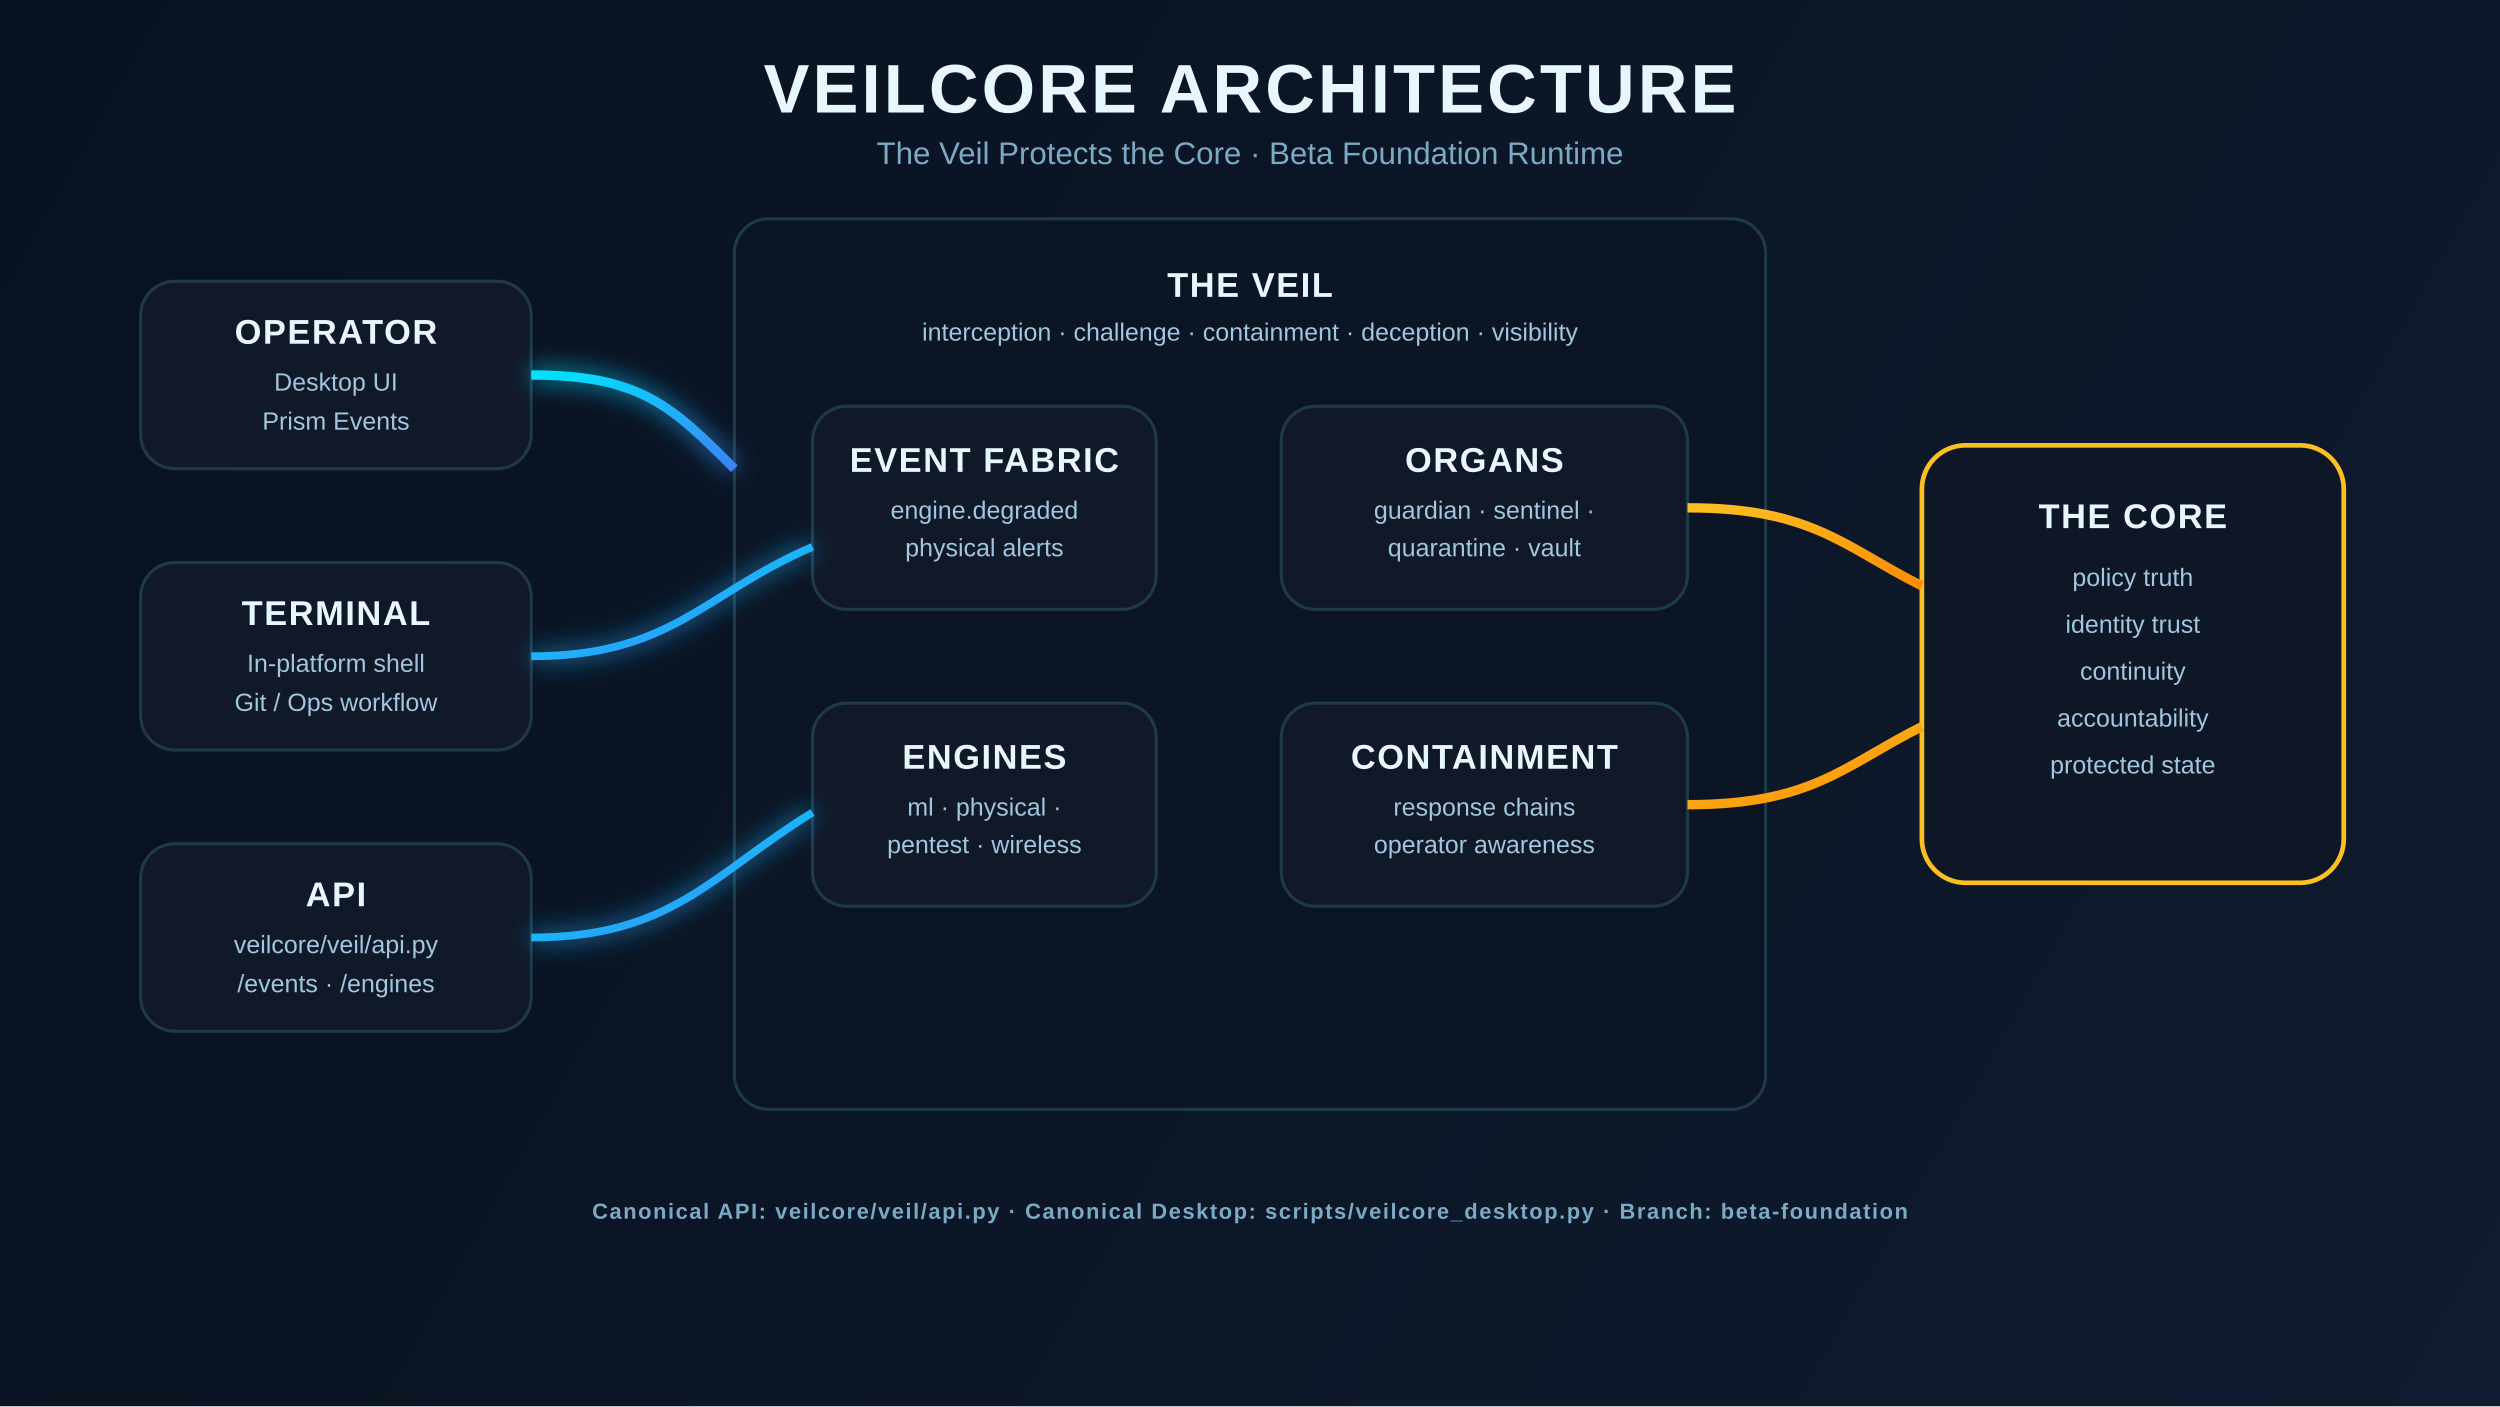
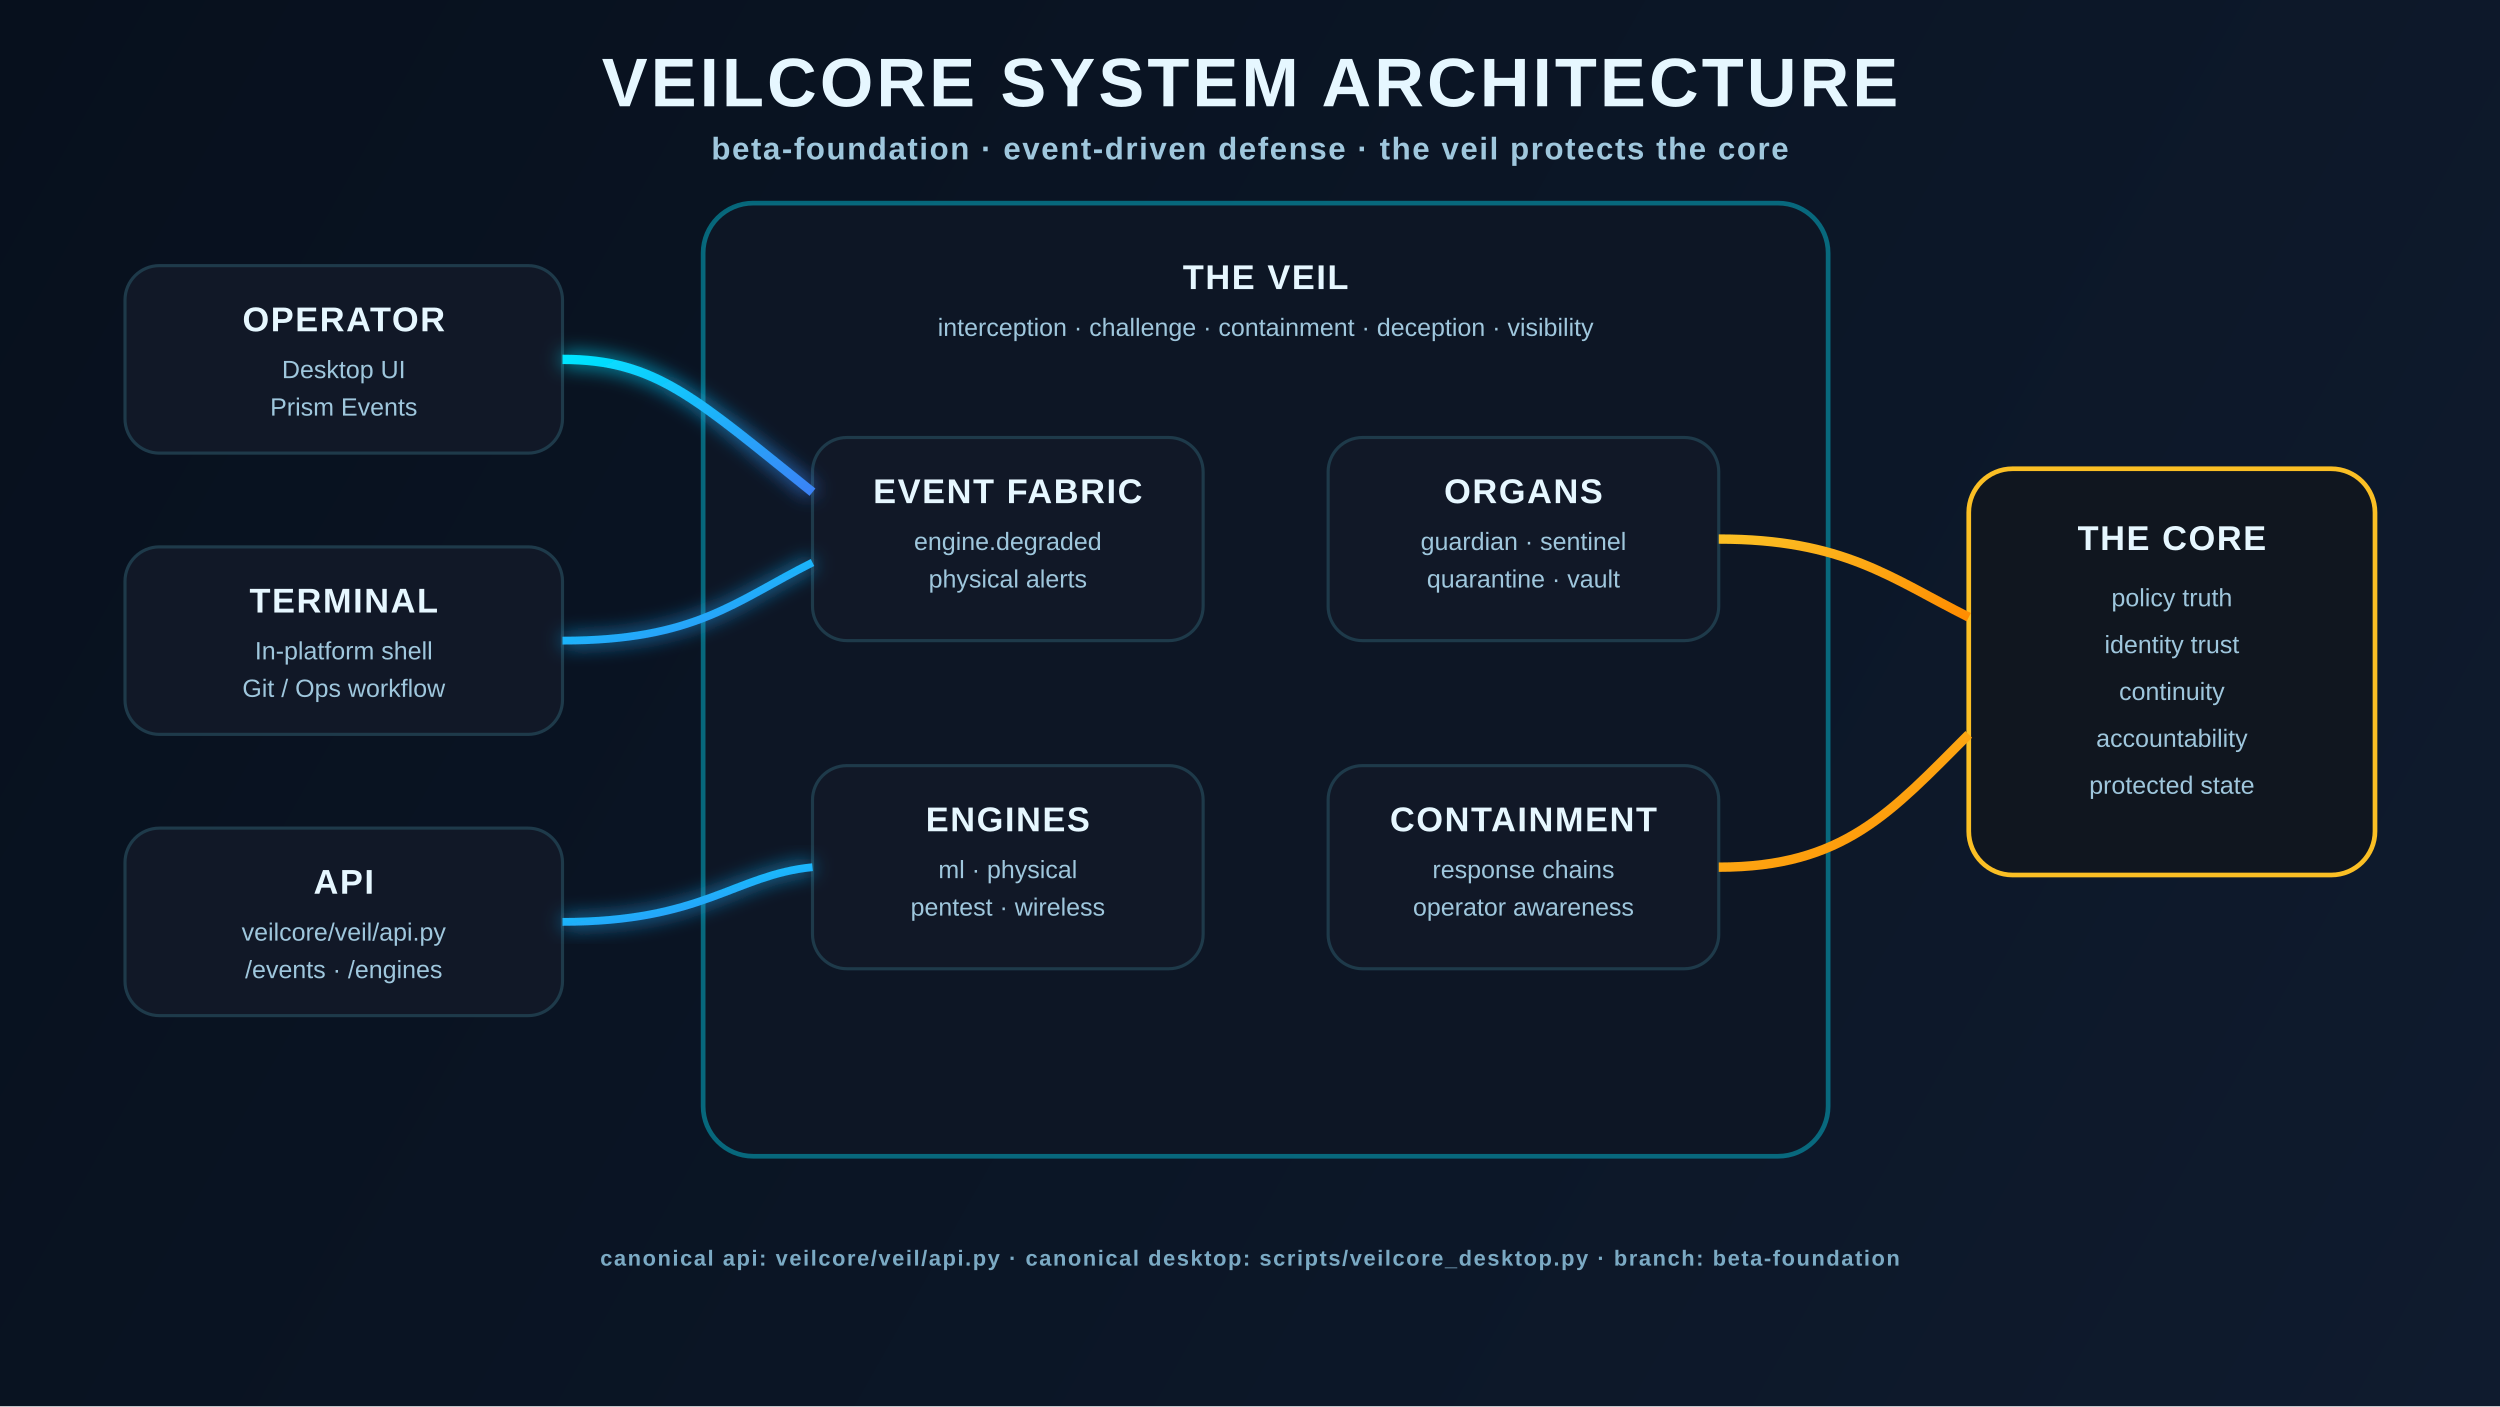
- <svg xmlns="http://www.w3.org/2000/svg" width="1600" height="900" viewBox="0 0 1600 900" fill="none">
+ <svg xmlns="http://www.w3.org/2000/svg" width="1600" height="900" viewBox="0 0 1600 900">
  <defs>
    <linearGradient id="bg" x1="0" y1="0" x2="1600" y2="900" gradientUnits="userSpaceOnUse">
-       <stop stop-color="#08111f" />
-       <stop offset="1" stop-color="#0f1b2e" />
+       <stop offset="0%" stop-color="#07101d" />
+       <stop offset="100%" stop-color="#0f1b2e" />
    </linearGradient>
-     <linearGradient id="cyanLine" x1="0" y1="0" x2="1" y2="1">
-       <stop stop-color="#00e5ff" />
-       <stop offset="1" stop-color="#3b82f6" />
+     <linearGradient id="cyan" x1="0" y1="0" x2="1" y2="1">
+       <stop offset="0%" stop-color="#00e5ff" />
+       <stop offset="100%" stop-color="#3b82f6" />
    </linearGradient>
-     <linearGradient id="goldLine" x1="0" y1="0" x2="1" y2="1">
-       <stop stop-color="#fbbf24" />
-       <stop offset="1" stop-color="#ff8c00" />
+     <linearGradient id="gold" x1="0" y1="0" x2="1" y2="1">
+       <stop offset="0%" stop-color="#fbbf24" />
+       <stop offset="100%" stop-color="#ff8c00" />
    </linearGradient>
-     <filter id="glowCyan" x="-40%" y="-40%" width="180%" height="180%">
-       <feGaussianBlur stdDeviation="8" result="blur" />
+     <filter id="glow" x="-40%" y="-40%" width="180%" height="180%">
+       <feGaussianBlur stdDeviation="6" result="blur" />
      <feMerge>
        <feMergeNode in="blur" />
        <feMergeNode in="SourceGraphic" />
      </feMerge>
    </filter>
    <style>
      .title { font: 700 44px 'Segoe UI', Arial, sans-serif; fill: #e6f7ff; letter-spacing: 2px; }
-       .subtitle { font: 500 20px 'Segoe UI', Arial, sans-serif; fill: #7baac4; }
+       .sub { font: 600 20px 'Segoe UI', Arial, sans-serif; fill: #9fc7dd; letter-spacing: 1px; }
      .label { font: 700 22px 'Segoe UI', Arial, sans-serif; fill: #e6f7ff; letter-spacing: 1px; }
      .body { font: 500 16px 'Segoe UI', Arial, sans-serif; fill: #9fc7dd; }
-       .small { font: 600 14px 'Segoe UI', Arial, sans-serif; fill: #7baac4; letter-spacing: 1px; }
-       .box { fill: #111827; stroke: #1e3a4a; stroke-width: 2; rx: 22; }
-       .box2 { fill: #0c1524; stroke: #1e3a4a; stroke-width: 2; rx: 22; }
-       .cyan { stroke: #00e5ff; }
-       .gold { stroke: #fbbf24; }
+       .tiny { font: 600 14px 'Segoe UI', Arial, sans-serif; fill: #7baac4; letter-spacing: 1px; }
    </style>
  </defs>
  <rect width="1600" height="900" fill="url(#bg)" />
-   <text x="800" y="72" text-anchor="middle" class="title">VEILCORE ARCHITECTURE</text>
-   <text x="800" y="105" text-anchor="middle" class="subtitle">The Veil Protects the Core · Beta Foundation Runtime</text>
-   <rect x="90" y="180" width="250" height="120" rx="22" class="box" />
-   <text x="215" y="220" text-anchor="middle" class="label">OPERATOR</text>
-   <text x="215" y="250" text-anchor="middle" class="body">Desktop UI</text>
-   <text x="215" y="275" text-anchor="middle" class="body">Prism Events</text>
-   <rect x="90" y="360" width="250" height="120" rx="22" class="box" />
-   <text x="215" y="400" text-anchor="middle" class="label">TERMINAL</text>
-   <text x="215" y="430" text-anchor="middle" class="body">In-platform shell</text>
-   <text x="215" y="455" text-anchor="middle" class="body">Git / Ops workflow</text>
-   <rect x="90" y="540" width="250" height="120" rx="22" class="box" />
-   <text x="215" y="580" text-anchor="middle" class="label">API</text>
-   <text x="215" y="610" text-anchor="middle" class="body">veilcore/veil/api.py</text>
-   <text x="215" y="635" text-anchor="middle" class="body">/events · /engines</text>
-   <rect x="470" y="140" width="660" height="570" rx="32" class="box2" />
-   <text x="800" y="190" text-anchor="middle" class="label">THE VEIL</text>
-   <text x="800" y="218" text-anchor="middle" class="body">interception · challenge · containment · deception · visibility</text>
-   <rect x="520" y="260" width="220" height="130" rx="22" class="box" />
-   <text x="630" y="302" text-anchor="middle" class="label">EVENT FABRIC</text>
-   <text x="630" y="332" text-anchor="middle" class="body">engine.degraded</text>
-   <text x="630" y="356" text-anchor="middle" class="body">physical alerts</text>
-   <rect x="820" y="260" width="260" height="130" rx="22" class="box" />
-   <text x="950" y="302" text-anchor="middle" class="label">ORGANS</text>
-   <text x="950" y="332" text-anchor="middle" class="body">guardian · sentinel ·</text>
-   <text x="950" y="356" text-anchor="middle" class="body">quarantine · vault</text>
-   <rect x="520" y="450" width="220" height="130" rx="22" class="box" />
-   <text x="630" y="492" text-anchor="middle" class="label">ENGINES</text>
-   <text x="630" y="522" text-anchor="middle" class="body">ml · physical ·</text>
-   <text x="630" y="546" text-anchor="middle" class="body">pentest · wireless</text>
-   <rect x="820" y="450" width="260" height="130" rx="22" class="box" />
-   <text x="950" y="492" text-anchor="middle" class="label">CONTAINMENT</text>
-   <text x="950" y="522" text-anchor="middle" class="body">response chains</text>
-   <text x="950" y="546" text-anchor="middle" class="body">operator awareness</text>
-   <rect x="1230" y="285" width="270" height="280" rx="28" fill="#0f1726" stroke="#fbbf24" stroke-width="3" />
-   <text x="1365" y="338" text-anchor="middle" class="label">THE CORE</text>
-   <text x="1365" y="375" text-anchor="middle" class="body">policy truth</text>
-   <text x="1365" y="405" text-anchor="middle" class="body">identity trust</text>
-   <text x="1365" y="435" text-anchor="middle" class="body">continuity</text>
-   <text x="1365" y="465" text-anchor="middle" class="body">accountability</text>
-   <text x="1365" y="495" text-anchor="middle" class="body">protected state</text>
-   <path d="M340 240 C410 240, 430 260, 470 300" stroke="url(#cyanLine)" stroke-width="6" fill="none" filter="url(#glowCyan)" />
-   <path d="M340 420 C430 420, 450 380, 520 350" stroke="url(#cyanLine)" stroke-width="5" fill="none" filter="url(#glowCyan)" />
-   <path d="M340 600 C430 600, 455 560, 520 520" stroke="url(#cyanLine)" stroke-width="5" fill="none" filter="url(#glowCyan)" />
-   <path d="M740 325 C785 325, 780 325, 820 325" stroke="url(#cyanLine)" stroke-width="5" fill="none" />
-   <path d="M740 515 C780 515, 785 515, 820 515" stroke="url(#cyanLine)" stroke-width="5" fill="none" />
-   <path d="M1080 325 C1160 325, 1180 350, 1230 375" stroke="url(#goldLine)" stroke-width="6" fill="none" />
-   <path d="M1080 515 C1160 515, 1180 490, 1230 465" stroke="url(#goldLine)" stroke-width="6" fill="none" />
-   <text x="800" y="780" text-anchor="middle" class="small">Canonical API: veilcore/veil/api.py · Canonical Desktop: scripts/veilcore_desktop.py · Branch: beta-foundation</text>
+   <text x="800" y="68" text-anchor="middle" class="title">VEILCORE SYSTEM ARCHITECTURE</text>
+   <text x="800" y="102" text-anchor="middle" class="sub">beta-foundation · event-driven defense · the veil protects the core</text>
+   <rect x="80" y="170" width="280" height="120" rx="22" fill="#111827" stroke="#1e3a4a" stroke-width="2" />
+   <text x="220" y="212" text-anchor="middle" class="label">OPERATOR</text>
+   <text x="220" y="242" text-anchor="middle" class="body">Desktop UI</text>
+   <text x="220" y="266" text-anchor="middle" class="body">Prism Events</text>
+   <rect x="80" y="350" width="280" height="120" rx="22" fill="#111827" stroke="#1e3a4a" stroke-width="2" />
+   <text x="220" y="392" text-anchor="middle" class="label">TERMINAL</text>
+   <text x="220" y="422" text-anchor="middle" class="body">In-platform shell</text>
+   <text x="220" y="446" text-anchor="middle" class="body">Git / Ops workflow</text>
+   <rect x="80" y="530" width="280" height="120" rx="22" fill="#111827" stroke="#1e3a4a" stroke-width="2" />
+   <text x="220" y="572" text-anchor="middle" class="label">API</text>
+   <text x="220" y="602" text-anchor="middle" class="body">veilcore/veil/api.py</text>
+   <text x="220" y="626" text-anchor="middle" class="body">/events · /engines</text>
+   <rect x="450" y="130" width="720" height="610" rx="32" fill="#0d1625" stroke="#00e5ff" stroke-opacity="0.4" stroke-width="3" />
+   <text x="810" y="185" text-anchor="middle" class="label">THE VEIL</text>
+   <text x="810" y="215" text-anchor="middle" class="body">interception · challenge · containment · deception · visibility</text>
+   <rect x="520" y="280" width="250" height="130" rx="22" fill="#111827" stroke="#1e3a4a" stroke-width="2" />
+   <text x="645" y="322" text-anchor="middle" class="label">EVENT FABRIC</text>
+   <text x="645" y="352" text-anchor="middle" class="body">engine.degraded</text>
+   <text x="645" y="376" text-anchor="middle" class="body">physical alerts</text>
+   <rect x="850" y="280" width="250" height="130" rx="22" fill="#111827" stroke="#1e3a4a" stroke-width="2" />
+   <text x="975" y="322" text-anchor="middle" class="label">ORGANS</text>
+   <text x="975" y="352" text-anchor="middle" class="body">guardian · sentinel</text>
+   <text x="975" y="376" text-anchor="middle" class="body">quarantine · vault</text>
+   <rect x="520" y="490" width="250" height="130" rx="22" fill="#111827" stroke="#1e3a4a" stroke-width="2" />
+   <text x="645" y="532" text-anchor="middle" class="label">ENGINES</text>
+   <text x="645" y="562" text-anchor="middle" class="body">ml · physical</text>
+   <text x="645" y="586" text-anchor="middle" class="body">pentest · wireless</text>
+   <rect x="850" y="490" width="250" height="130" rx="22" fill="#111827" stroke="#1e3a4a" stroke-width="2" />
+   <text x="975" y="532" text-anchor="middle" class="label">CONTAINMENT</text>
+   <text x="975" y="562" text-anchor="middle" class="body">response chains</text>
+   <text x="975" y="586" text-anchor="middle" class="body">operator awareness</text>
+   <rect x="1260" y="300" width="260" height="260" rx="28" fill="#10161f" stroke="#fbbf24" stroke-width="3" />
+   <text x="1390" y="352" text-anchor="middle" class="label">THE CORE</text>
+   <text x="1390" y="388" text-anchor="middle" class="body">policy truth</text>
+   <text x="1390" y="418" text-anchor="middle" class="body">identity trust</text>
+   <text x="1390" y="448" text-anchor="middle" class="body">continuity</text>
+   <text x="1390" y="478" text-anchor="middle" class="body">accountability</text>
+   <text x="1390" y="508" text-anchor="middle" class="body">protected state</text>
+   <path d="M360 230 C420 230, 445 255, 520 315" stroke="url(#cyan)" stroke-width="6" fill="none" filter="url(#glow)" />
+   <path d="M360 410 C445 410, 470 385, 520 360" stroke="url(#cyan)" stroke-width="5" fill="none" filter="url(#glow)" />
+   <path d="M360 590 C450 590, 470 560, 520 555" stroke="url(#cyan)" stroke-width="5" fill="none" filter="url(#glow)" />
+   <path d="M770 345 C805 345, 820 345, 850 345" stroke="url(#cyan)" stroke-width="5" fill="none" />
+   <path d="M770 555 C805 555, 820 555, 850 555" stroke="url(#cyan)" stroke-width="5" fill="none" />
+   <path d="M1100 345 C1180 345, 1210 370, 1260 395" stroke="url(#gold)" stroke-width="6" fill="none" />
+   <path d="M1100 555 C1180 555, 1210 520, 1260 470" stroke="url(#gold)" stroke-width="6" fill="none" />
+   <text x="800" y="810" text-anchor="middle" class="tiny">canonical api: veilcore/veil/api.py · canonical desktop: scripts/veilcore_desktop.py · branch: beta-foundation</text>
</svg>
